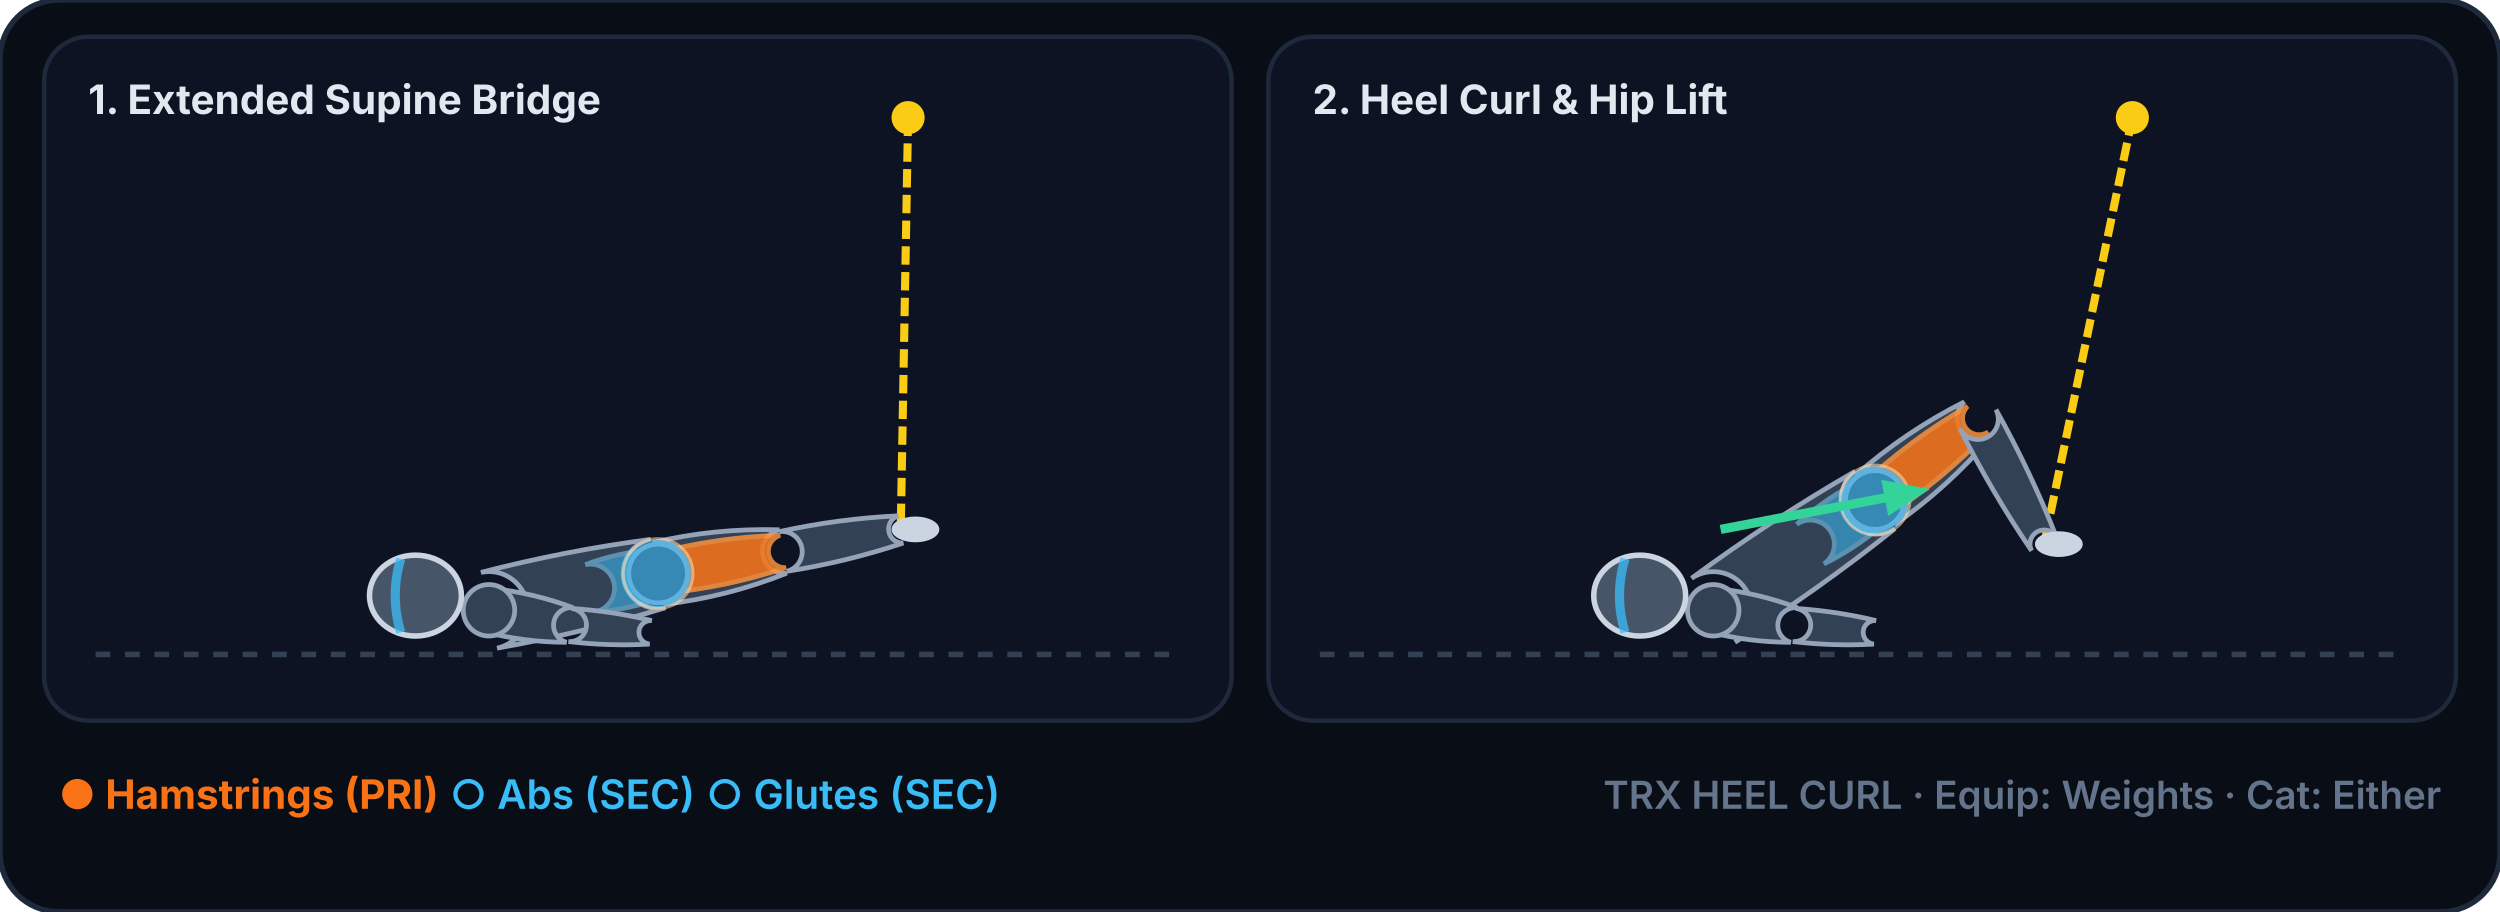
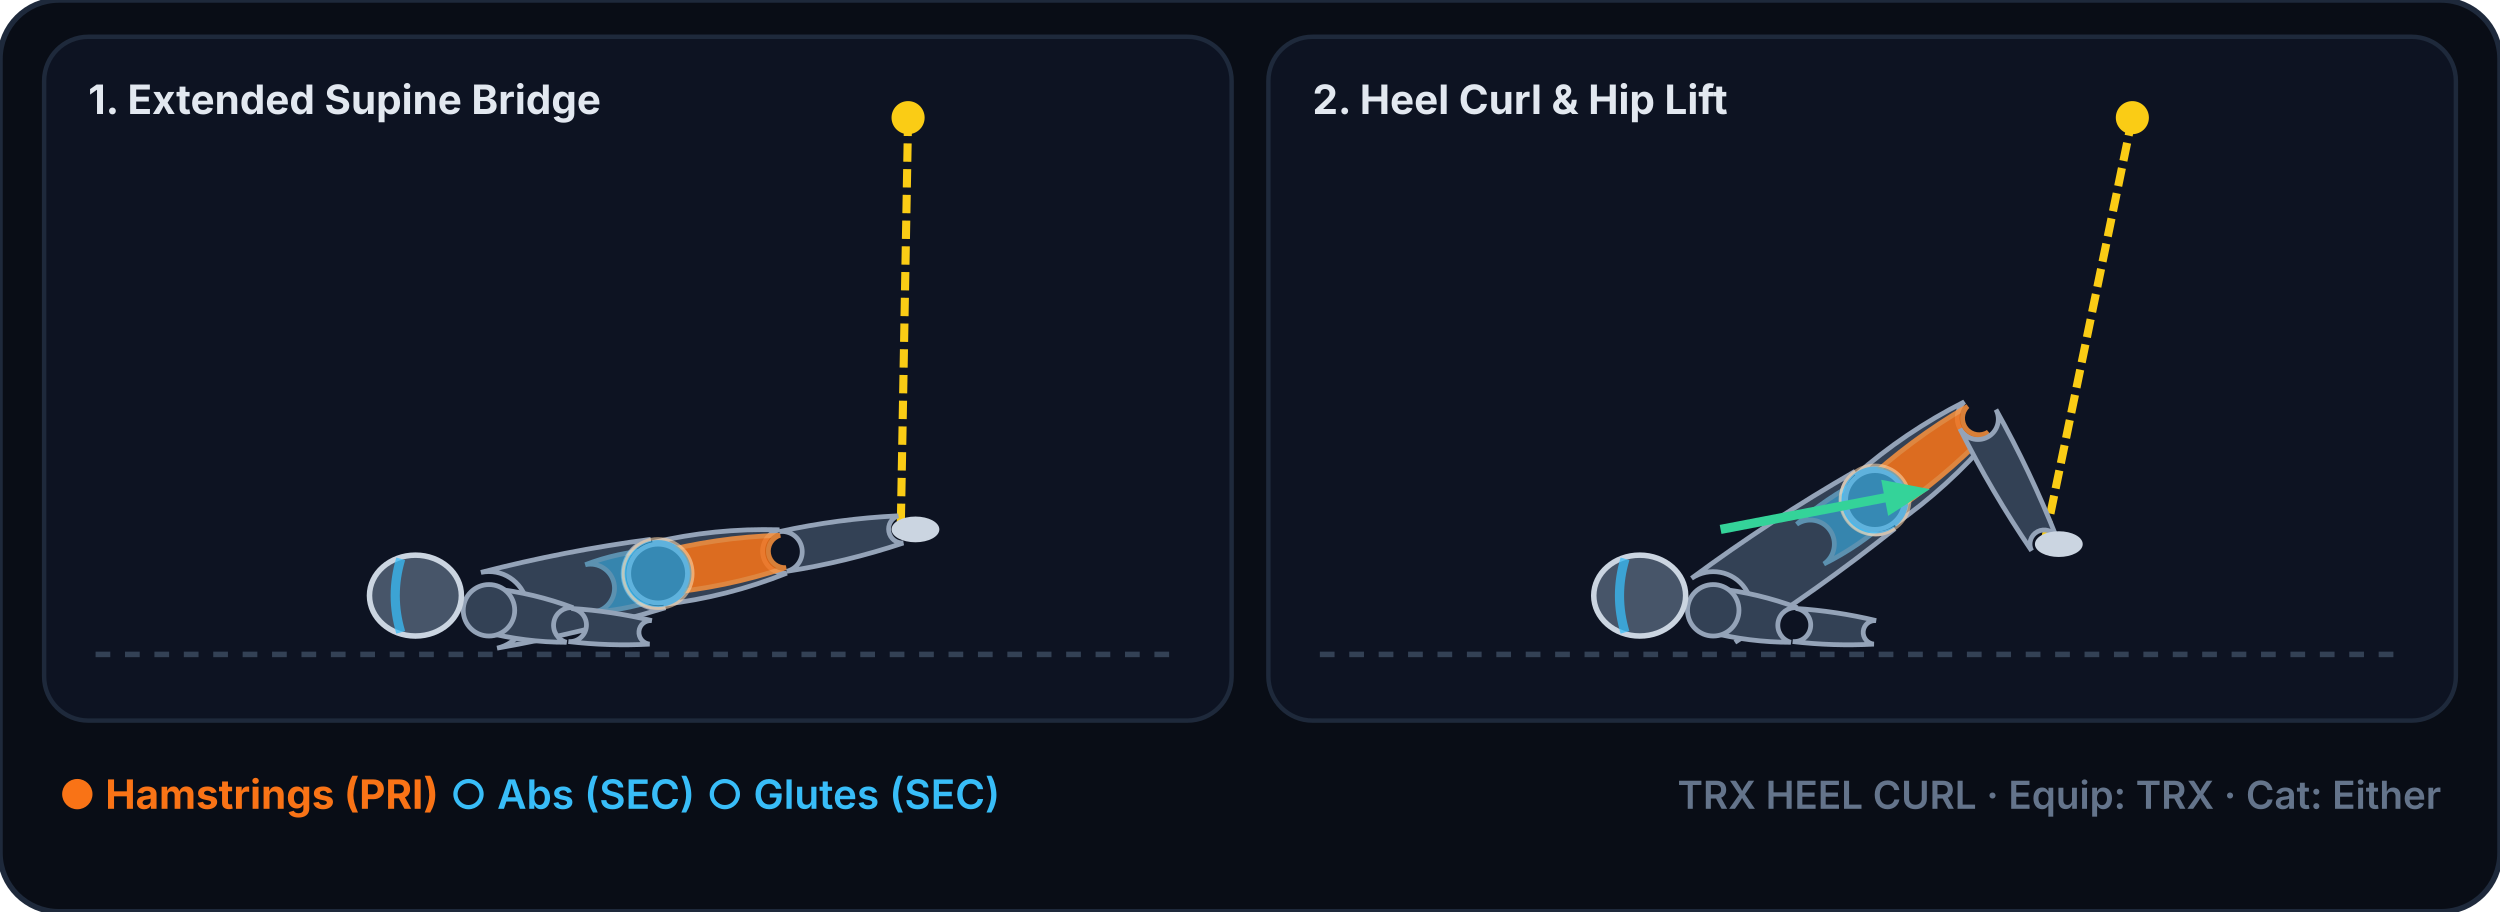
<svg xmlns="http://www.w3.org/2000/svg" viewBox="0 0 680 248" width="680" height="248" role="img" aria-label="TRX Hamstring Curls multi-step exercise diagram">
  <defs>
    <marker id="arrow" viewBox="0 0 10 10" refX="6" refY="5" markerWidth="5" markerHeight="5" orient="auto-start-reverse">
      <path d="M 0 1 L 10 5 L 0 9 z" fill="#34d399" />
    </marker>
  </defs>
  <rect width="680" height="248" rx="16" fill="#090d16" stroke="#1e293b" stroke-width="1.5" />
  <g transform="translate(12, 10)">
    <rect width="323" height="186" rx="12" fill="#0d1322" stroke="#1e293b" stroke-width="1.2" />
    <text x="12" y="21" fill="#e2e8f0" font-family="-apple-system, BlinkMacSystemFont, sans-serif" font-size="11" font-weight="700">1. Extended Supine Bridge</text>
    <line x1="14" y1="168" x2="309" y2="168" stroke="#334155" stroke-width="1.5" stroke-dasharray="4 4" />
    <g transform="translate(59, 0)">
      <circle cx="176" cy="22" r="4.5" fill="#facc15" />
      <line x1="176" y1="22" x2="174" y2="134" stroke="#facc15" stroke-width="2.2" stroke-dasharray="5 2" />
      <path d="M 106.0 136.7 Q 82.6 139.8 59.8 145.7 A 10.5 10.5 0 0 1 64.2 166.3 Q 87.4 162.2 110.0 155.3 A 9.5 9.5 0 0 1 106.0 136.7 Z" fill="#334155" stroke="#94a3b8" stroke-width="1.3" />
      <g opacity="0.55">
        <path d="M 106.6 139.6 Q 97.1 140.2 88.2 143.6 A 6.5 6.5 0 0 1 91.0 156.4 Q 100.5 155.8 109.4 152.4 A 6.5 6.5 0 0 1 106.6 139.6 Z" fill="#38bdf8" stroke="#7dd3fc" stroke-width="1.3" />
      </g>
      <path d="M 109.5 154.4 Q 126.7 152.4 143.0 145.9 A 6 6 0 0 1 141.0 134.1 Q 123.3 133.6 106.5 137.6 A 8.5 8.5 0 0 1 109.5 154.4 Z" fill="#334155" stroke="#94a3b8" stroke-width="1.3" />
      <g opacity="0.85">
        <path d="M 109.0 151.4 Q 126.2 149.9 142.8 144.4 A 4.5 4.5 0 0 1 141.2 135.6 Q 123.8 136.1 107.0 140.6 A 5.5 5.5 0 0 1 109.0 151.4 Z" fill="#f97316" stroke="#fb923c" stroke-width="1.3" />
      </g>
      <circle cx="108.0" cy="146.0" r="8" fill="#334155" stroke="#94a3b8" stroke-width="1.3" />
      <circle cx="108.0" cy="146.0" r="9.5" fill="#38bdf8" opacity="0.58" stroke="#fed7aa" stroke-width="0.8" />
      <path d="M 143.0 145.4 Q 159.1 142.9 174.7 137.7 A 3.8 3.8 0 0 1 173.3 130.3 Q 156.9 131.1 141.0 134.6 A 5.5 5.5 0 0 1 143.0 145.4 Z" fill="#334155" stroke="#94a3b8" stroke-width="1.3" />
      <ellipse cx="178.0" cy="134.0" rx="6.5" ry="3.5" fill="#cbd5e1" />
      <path d="M 60.9 161.9 Q 71.8 164.7 83.1 164.7 A 4.8 4.8 0 0 1 84.9 155.3 Q 74.2 151.3 63.1 150.1 A 6 6 0 0 1 60.9 161.9 Z" fill="#334155" stroke="#94a3b8" stroke-width="1.3" />
      <path d="M 83.6 164.5 Q 94.6 165.8 105.7 165.2 A 3.2 3.2 0 0 1 106.3 158.8 Q 95.4 156.2 84.4 155.5 A 4.5 4.5 0 0 1 83.6 164.5 Z" fill="#334155" stroke="#94a3b8" stroke-width="1.3" />
      <circle cx="62.0" cy="156.0" r="7" fill="#334155" stroke="#94a3b8" stroke-width="1.3" />
      <g transform="translate(42.0, 152.0) rotate(-90)">
        <ellipse cx="0" cy="0" rx="11" ry="12.5" fill="#475569" stroke="#cbd5e1" stroke-width="1.5" />
        <path d="M -10 -4 Q 0 -7 10 -4" stroke="#38bdf8" stroke-width="2.5" fill="none" opacity="0.75" />
      </g>
    </g>
  </g>
  <g transform="translate(345, 10)">
    <rect width="323" height="186" rx="12" fill="#0d1322" stroke="#1e293b" stroke-width="1.2" />
    <text x="12" y="21" fill="#e2e8f0" font-family="-apple-system, BlinkMacSystemFont, sans-serif" font-size="11" font-weight="700">2. Heel Curl &amp; Hip Lift</text>
    <line x1="14" y1="168" x2="309" y2="168" stroke="#334155" stroke-width="1.5" stroke-dasharray="4 4" />
    <g transform="translate(59, 0)">
      <circle cx="176" cy="22" r="4.5" fill="#facc15" />
      <line x1="176" y1="22" x2="152" y2="138" stroke="#facc15" stroke-width="2.2" stroke-dasharray="5 2" />
      <path d="M 100.6 118.2 Q 77.5 131.5 56.1 147.3 A 10.5 10.5 0 0 1 67.9 164.7 Q 90.5 150.5 111.4 133.8 A 9.5 9.5 0 0 1 100.6 118.2 Z" fill="#334155" stroke="#94a3b8" stroke-width="1.3" />
      <g opacity="0.55">
        <path d="M 102.3 120.6 Q 92.7 125.4 84.7 132.6 A 6.5 6.5 0 0 1 92.1 143.4 Q 101.7 138.6 109.7 131.4 A 6.5 6.5 0 0 1 102.3 120.6 Z" fill="#38bdf8" stroke="#7dd3fc" stroke-width="1.3" />
      </g>
      <path d="M 111.3 132.7 Q 125.9 122.5 137.7 108.7 A 6 6 0 0 1 130.3 99.3 Q 114.1 107.5 100.7 119.3 A 8.5 8.5 0 0 1 111.3 132.7 Z" fill="#334155" stroke="#94a3b8" stroke-width="1.3" />
      <g opacity="0.85">
        <path d="M 109.4 130.3 Q 124.3 120.5 136.8 107.5 A 4.5 4.5 0 0 1 131.2 100.5 Q 115.7 109.5 102.6 121.7 A 5.5 5.5 0 0 1 109.4 130.3 Z" fill="#f97316" stroke="#fb923c" stroke-width="1.3" />
      </g>
      <circle cx="106.0" cy="126.0" r="8" fill="#334155" stroke="#94a3b8" stroke-width="1.3" />
      <circle cx="106.0" cy="126.0" r="9.5" fill="#38bdf8" opacity="0.58" stroke="#fed7aa" stroke-width="0.8" />
      <path d="M 129.1 106.6 Q 137.7 123.8 148.6 139.8 A 3.8 3.8 0 0 1 155.4 136.2 Q 148.3 118.2 138.9 101.4 A 5.5 5.5 0 0 1 129.1 106.6 Z" fill="#334155" stroke="#94a3b8" stroke-width="1.3" />
      <ellipse cx="156.0" cy="138.0" rx="6.5" ry="3.5" fill="#cbd5e1" />
      <path d="M 60.9 161.9 Q 71.8 164.7 83.1 164.7 A 4.8 4.8 0 0 1 84.9 155.3 Q 74.2 151.3 63.1 150.1 A 6 6 0 0 1 60.9 161.9 Z" fill="#334155" stroke="#94a3b8" stroke-width="1.3" />
      <path d="M 83.6 164.5 Q 94.6 165.8 105.7 165.2 A 3.2 3.2 0 0 1 106.3 158.8 Q 95.4 156.2 84.4 155.5 A 4.5 4.5 0 0 1 83.6 164.5 Z" fill="#334155" stroke="#94a3b8" stroke-width="1.3" />
      <circle cx="62.0" cy="156.0" r="7" fill="#334155" stroke="#94a3b8" stroke-width="1.3" />
      <g transform="translate(42.0, 152.0) rotate(-90)">
        <ellipse cx="0" cy="0" rx="11" ry="12.5" fill="#475569" stroke="#cbd5e1" stroke-width="1.5" />
        <path d="M -10 -4 Q 0 -7 10 -4" stroke="#38bdf8" stroke-width="2.5" fill="none" opacity="0.75" />
      </g>
      <path d="M 64 134 L 116 124" stroke="#34d399" stroke-width="2.5" fill="none" marker-end="url(#arrow)" />
    </g>
  </g>
  <text x="16" y="220" fill="#cbd5e1" font-family="-apple-system, BlinkMacSystemFont, sans-serif" font-size="11">
    <tspan fill="#f97316" font-weight="700">● Hamstrings (PRI)</tspan>
    <tspan fill="#38bdf8" font-weight="600">  ○ Abs (SEC)</tspan>
    <tspan fill="#38bdf8" font-weight="600">  ○ Glutes (SEC)</tspan>
  </text>
  <text x="664" y="220" text-anchor="end" fill="#64748b" font-family="-apple-system, BlinkMacSystemFont, sans-serif" font-size="10.5" font-weight="600">
-     TRX HEEL CURL · Equip: Weights · Cat: Either
+     TRX HEEL CURL · Equip: TRX · Cat: Either
  </text>
</svg>
